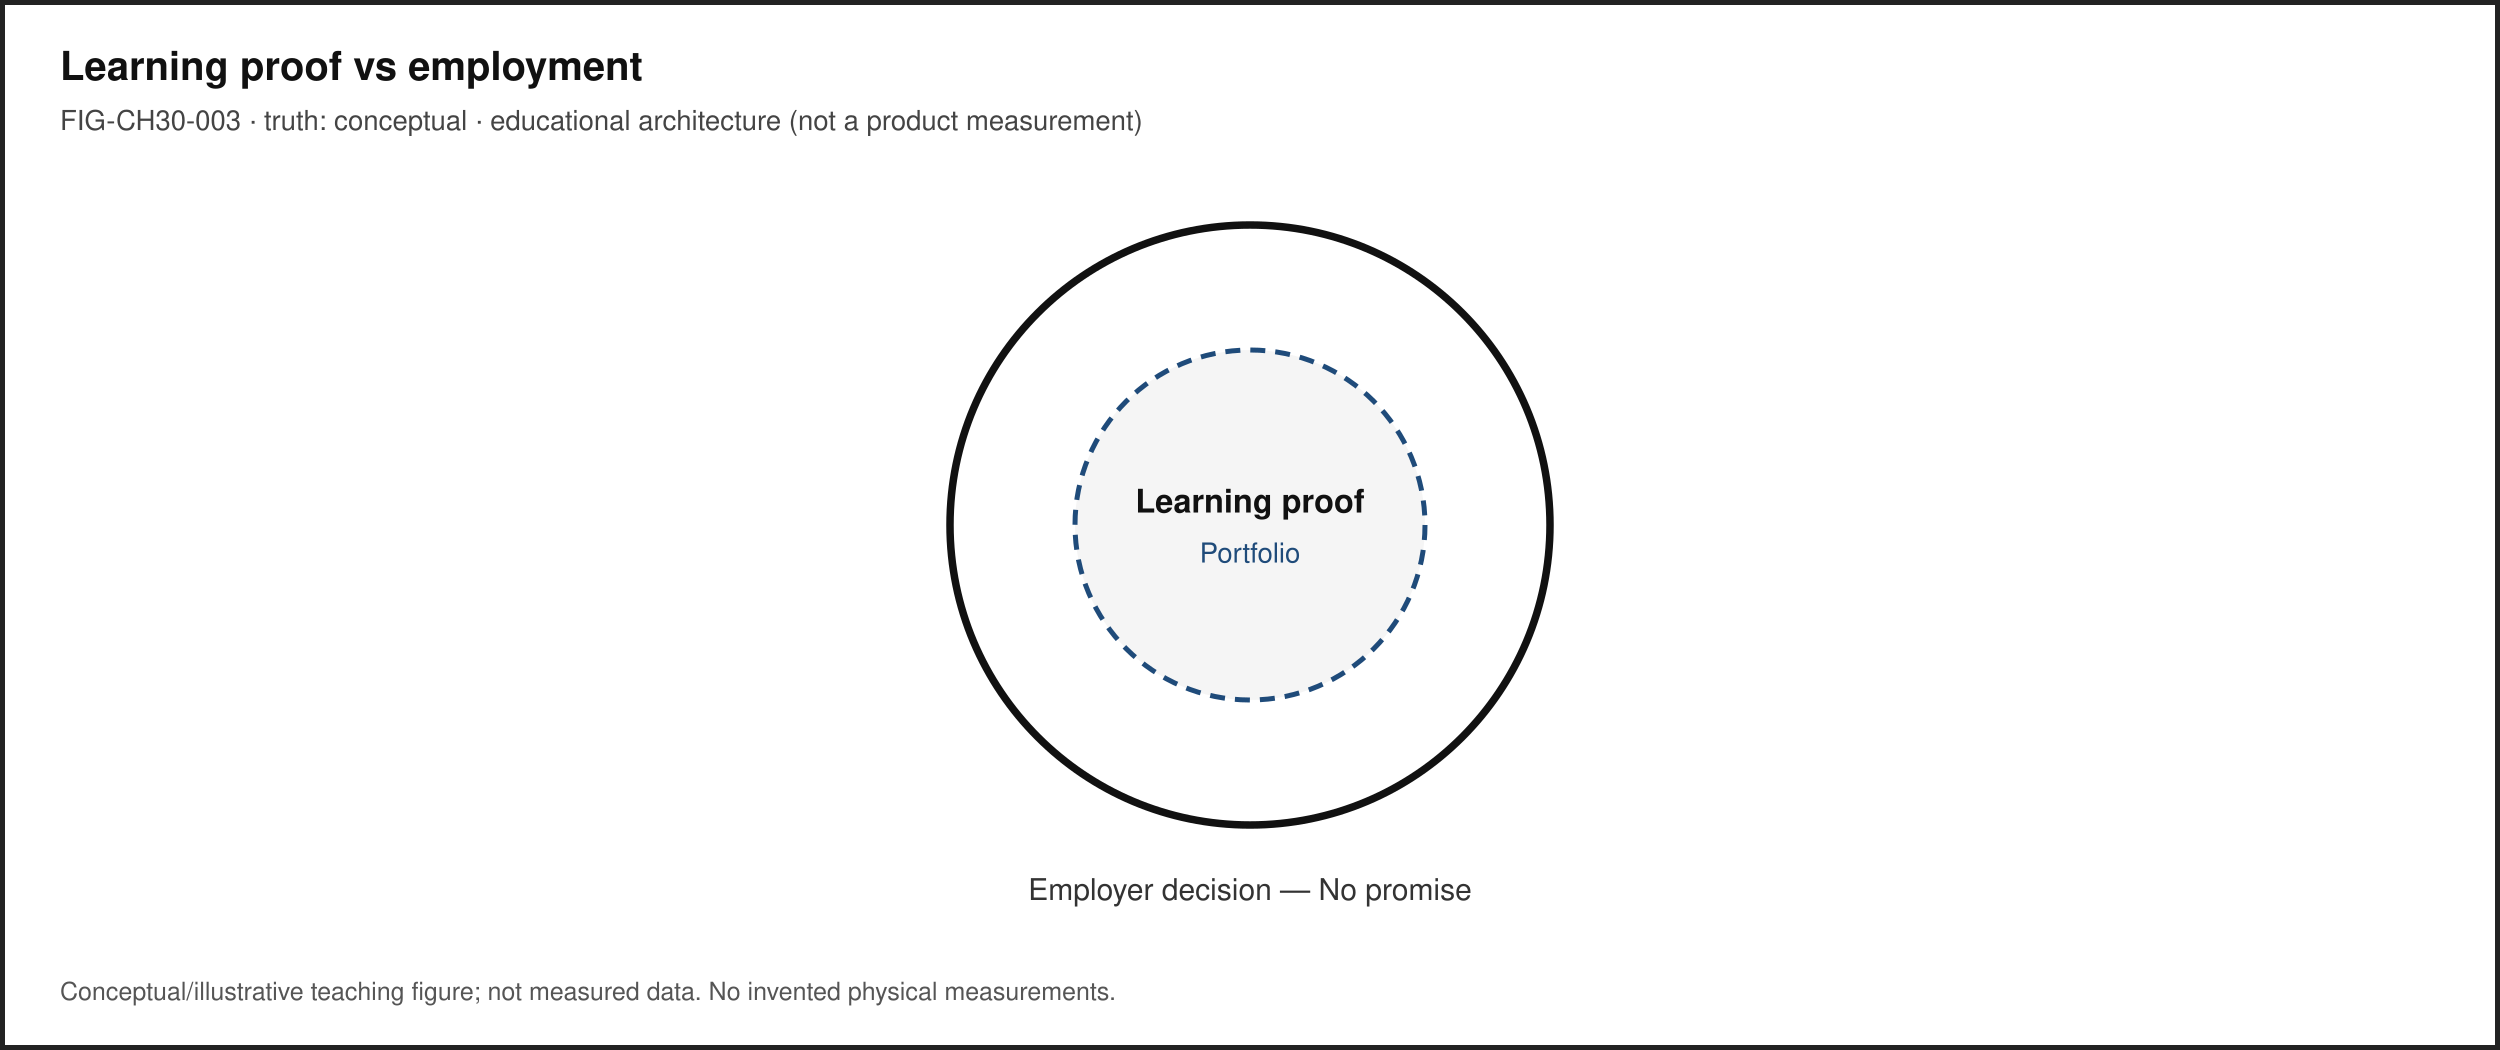
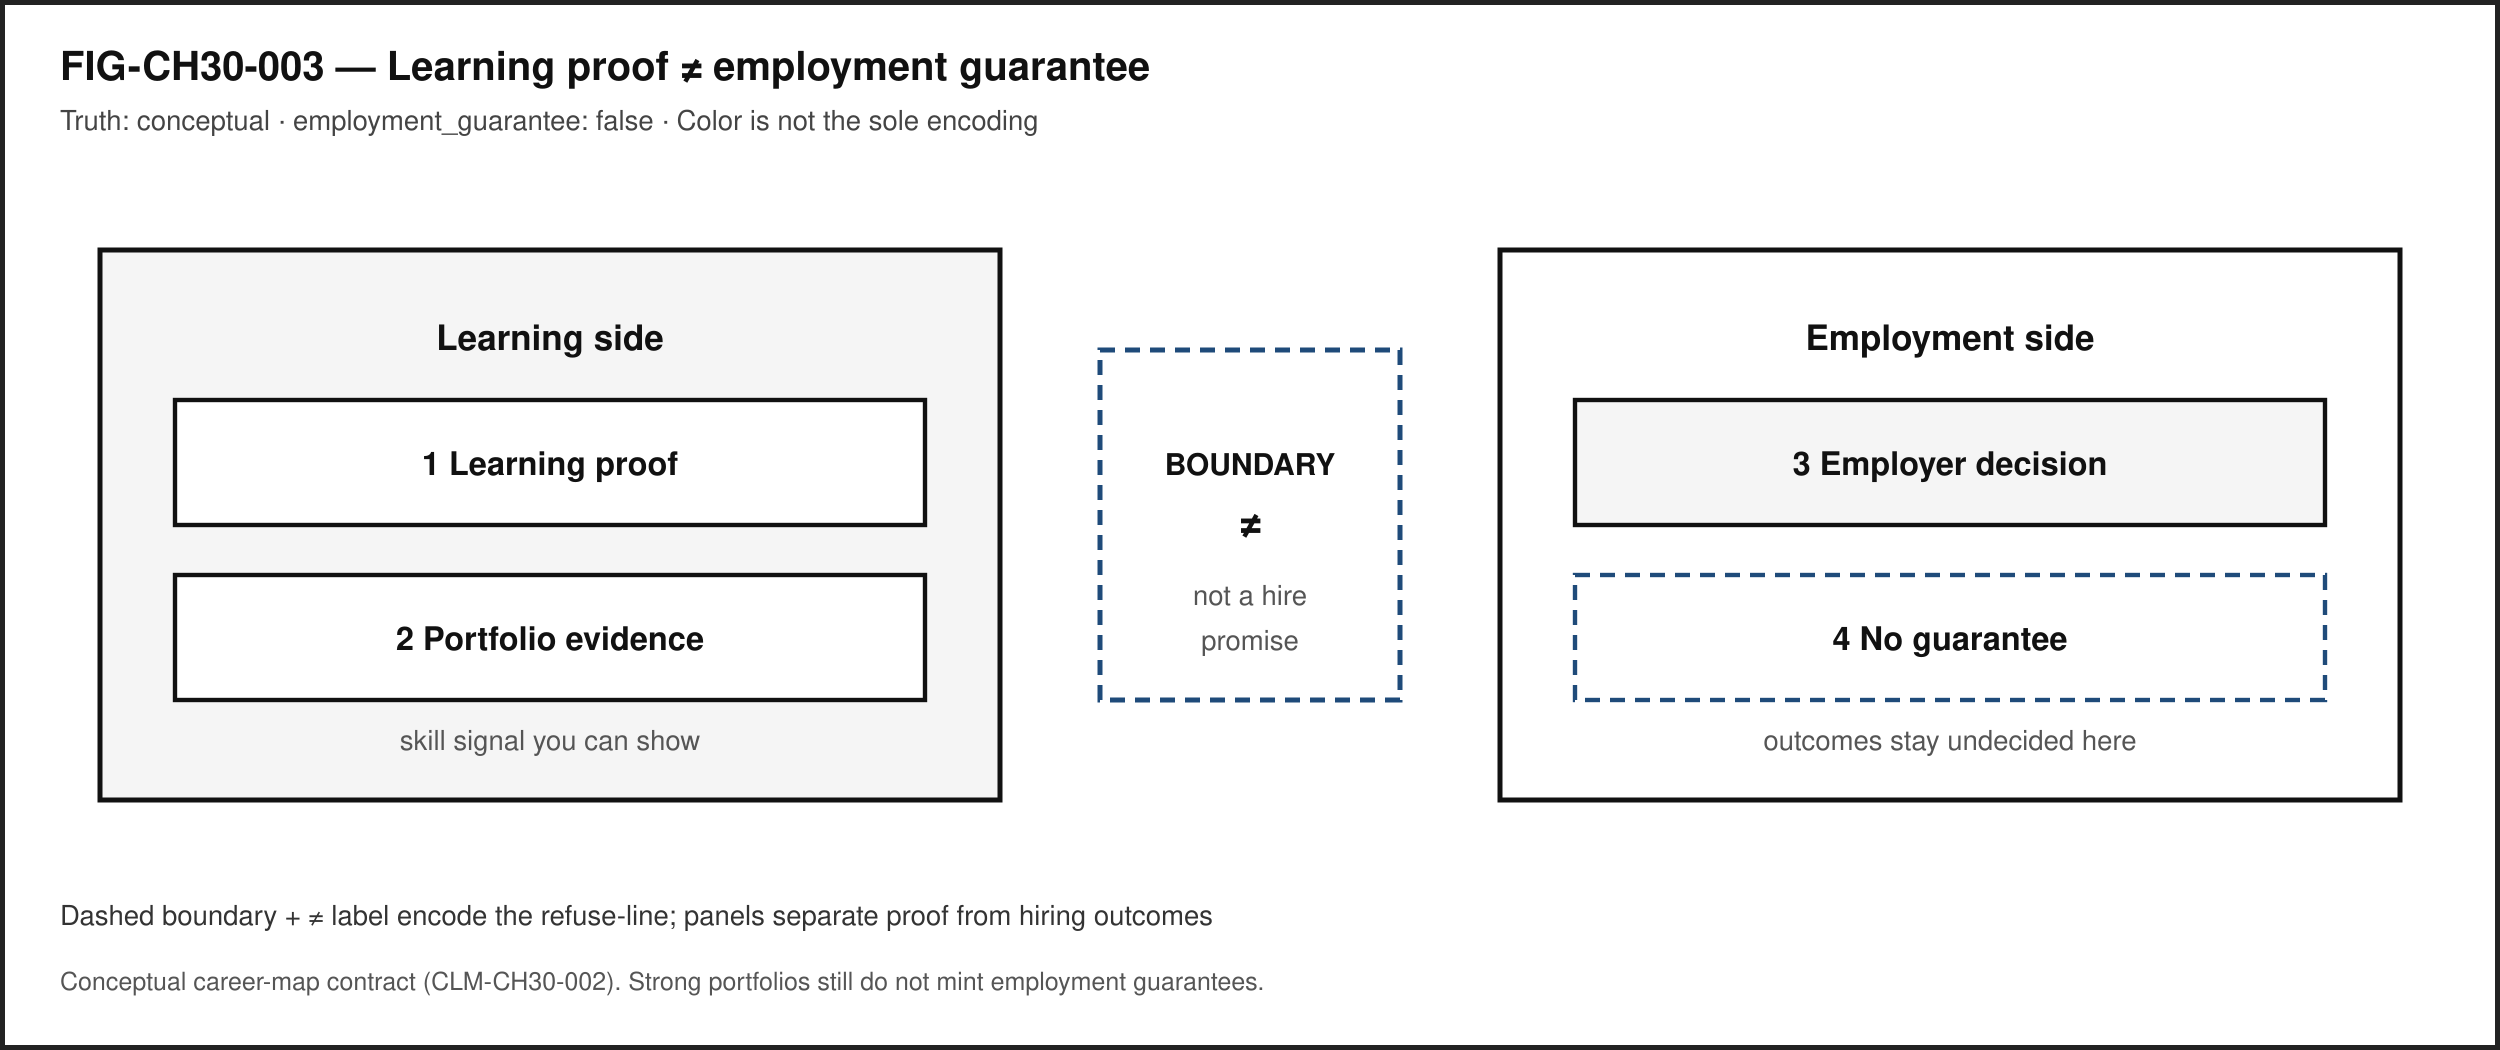
<svg xmlns="http://www.w3.org/2000/svg" width="1000" height="420" viewBox="0 0 1000 420" role="img" aria-labelledby="fig-ch30-003-title fig-ch30-003-desc" data-figure-id="FIG-CH30-003">
  <defs>
    <marker id="arr-fig-ch30-003" markerWidth="8" markerHeight="8" refX="7" refY="4" orient="auto">
      <path d="M0,0 L8,4 L0,8 Z" fill="#111111" />
    </marker>
  </defs>
  <rect width="1000" height="420" fill="#ffffff" />
  <rect x="1" y="1" width="998" height="418" fill="none" stroke="#222222" stroke-width="2" />
-   <text x="24" y="32" font-family="Helvetica,Arial,sans-serif" font-size="16" font-weight="bold" fill="#111111">Learning proof vs employment</text>
-   <text x="24" y="52" font-family="Helvetica,Arial,sans-serif" font-size="11" fill="#444444">FIG-CH30-003 · truth: conceptual · educational architecture (not a product measurement)</text>
-   <circle cx="500" cy="210" r="120" fill="#ffffff" stroke="#111111" stroke-width="3" />
-   <circle cx="500" cy="210" r="70" fill="#f5f5f5" stroke="#1F4B7A" stroke-width="2" stroke-dasharray="6 4" />
-   <text x="500" y="205" text-anchor="middle" font-family="Helvetica,Arial,sans-serif" font-size="13" font-weight="bold" fill="#111111">Learning proof</text>
-   <text x="500" y="225" text-anchor="middle" font-family="Helvetica,Arial,sans-serif" font-size="11" fill="#1F4B7A">Portfolio</text>
-   <text x="500" y="360" text-anchor="middle" font-family="Helvetica,Arial,sans-serif" font-size="12" fill="#333333">Employer decision — No promise</text>
-   <text x="24" y="400" font-family="Helvetica,Arial,sans-serif" font-size="10" fill="#555555">Conceptual/illustrative teaching figure; not measured data. No invented physical measurements.</text>
+   <text x="24" y="32" font-family="Helvetica,Arial,sans-serif" font-size="16" font-weight="bold" fill="#111111">FIG-CH30-003 — Learning proof ≠ employment guarantee</text>
+   <text x="24" y="52" font-family="Helvetica,Arial,sans-serif" font-size="11" fill="#444444">Truth: conceptual · employment_guarantee: false · Color is not the sole encoding</text>
+   <rect x="40" y="100" width="360" height="220" fill="#f5f5f5" stroke="#111111" stroke-width="2" />
+   <text x="220" y="140" text-anchor="middle" font-family="Helvetica,Arial,sans-serif" font-size="14" font-weight="bold" fill="#111111">Learning side</text>
+   <rect x="70" y="160" width="300" height="50" fill="#ffffff" stroke="#111111" stroke-width="1.75" />
+   <text x="220" y="190" text-anchor="middle" font-family="Helvetica,Arial,sans-serif" font-size="13" font-weight="bold" fill="#111111">1 Learning proof</text>
+   <rect x="70" y="230" width="300" height="50" fill="#ffffff" stroke="#111111" stroke-width="1.75" />
+   <text x="220" y="260" text-anchor="middle" font-family="Helvetica,Arial,sans-serif" font-size="13" font-weight="bold" fill="#111111">2 Portfolio evidence</text>
+   <text x="220" y="300" text-anchor="middle" font-family="Helvetica,Arial,sans-serif" font-size="11" fill="#555555">skill signal you can show</text>
+   <rect x="440" y="140" width="120" height="140" fill="#ffffff" stroke="#1F4B7A" stroke-width="2" stroke-dasharray="6 4" />
+   <text x="500" y="190" text-anchor="middle" font-family="Helvetica,Arial,sans-serif" font-size="12" font-weight="bold" fill="#111111">BOUNDARY</text>
+   <text x="500" y="214" text-anchor="middle" font-family="Helvetica,Arial,sans-serif" font-size="16" font-weight="bold" fill="#111111">≠</text>
+   <text x="500" y="242" text-anchor="middle" font-family="Helvetica,Arial,sans-serif" font-size="11" fill="#555555">not a hire</text>
+   <text x="500" y="260" text-anchor="middle" font-family="Helvetica,Arial,sans-serif" font-size="11" fill="#555555">promise</text>
+   <rect x="600" y="100" width="360" height="220" fill="#ffffff" stroke="#111111" stroke-width="2" />
+   <text x="780" y="140" text-anchor="middle" font-family="Helvetica,Arial,sans-serif" font-size="14" font-weight="bold" fill="#111111">Employment side</text>
+   <rect x="630" y="160" width="300" height="50" fill="#f5f5f5" stroke="#111111" stroke-width="1.75" />
+   <text x="780" y="190" text-anchor="middle" font-family="Helvetica,Arial,sans-serif" font-size="13" font-weight="bold" fill="#111111">3 Employer decision</text>
+   <rect x="630" y="230" width="300" height="50" fill="#ffffff" stroke="#1F4B7A" stroke-width="1.75" stroke-dasharray="6 4" />
+   <text x="780" y="260" text-anchor="middle" font-family="Helvetica,Arial,sans-serif" font-size="13" font-weight="bold" fill="#111111">4 No guarantee</text>
+   <text x="780" y="300" text-anchor="middle" font-family="Helvetica,Arial,sans-serif" font-size="11" fill="#555555">outcomes stay undecided here</text>
+   <text x="24" y="370" font-family="Helvetica,Arial,sans-serif" font-size="11" fill="#333333">Dashed boundary + ≠ label encode the refuse-line; panels separate proof from hiring outcomes</text>
+   <text x="24" y="396" font-family="Helvetica,Arial,sans-serif" font-size="10" fill="#555555">Conceptual career-map contract (CLM-CH30-002). Strong portfolios still do not mint employment guarantees.</text>
</svg>
